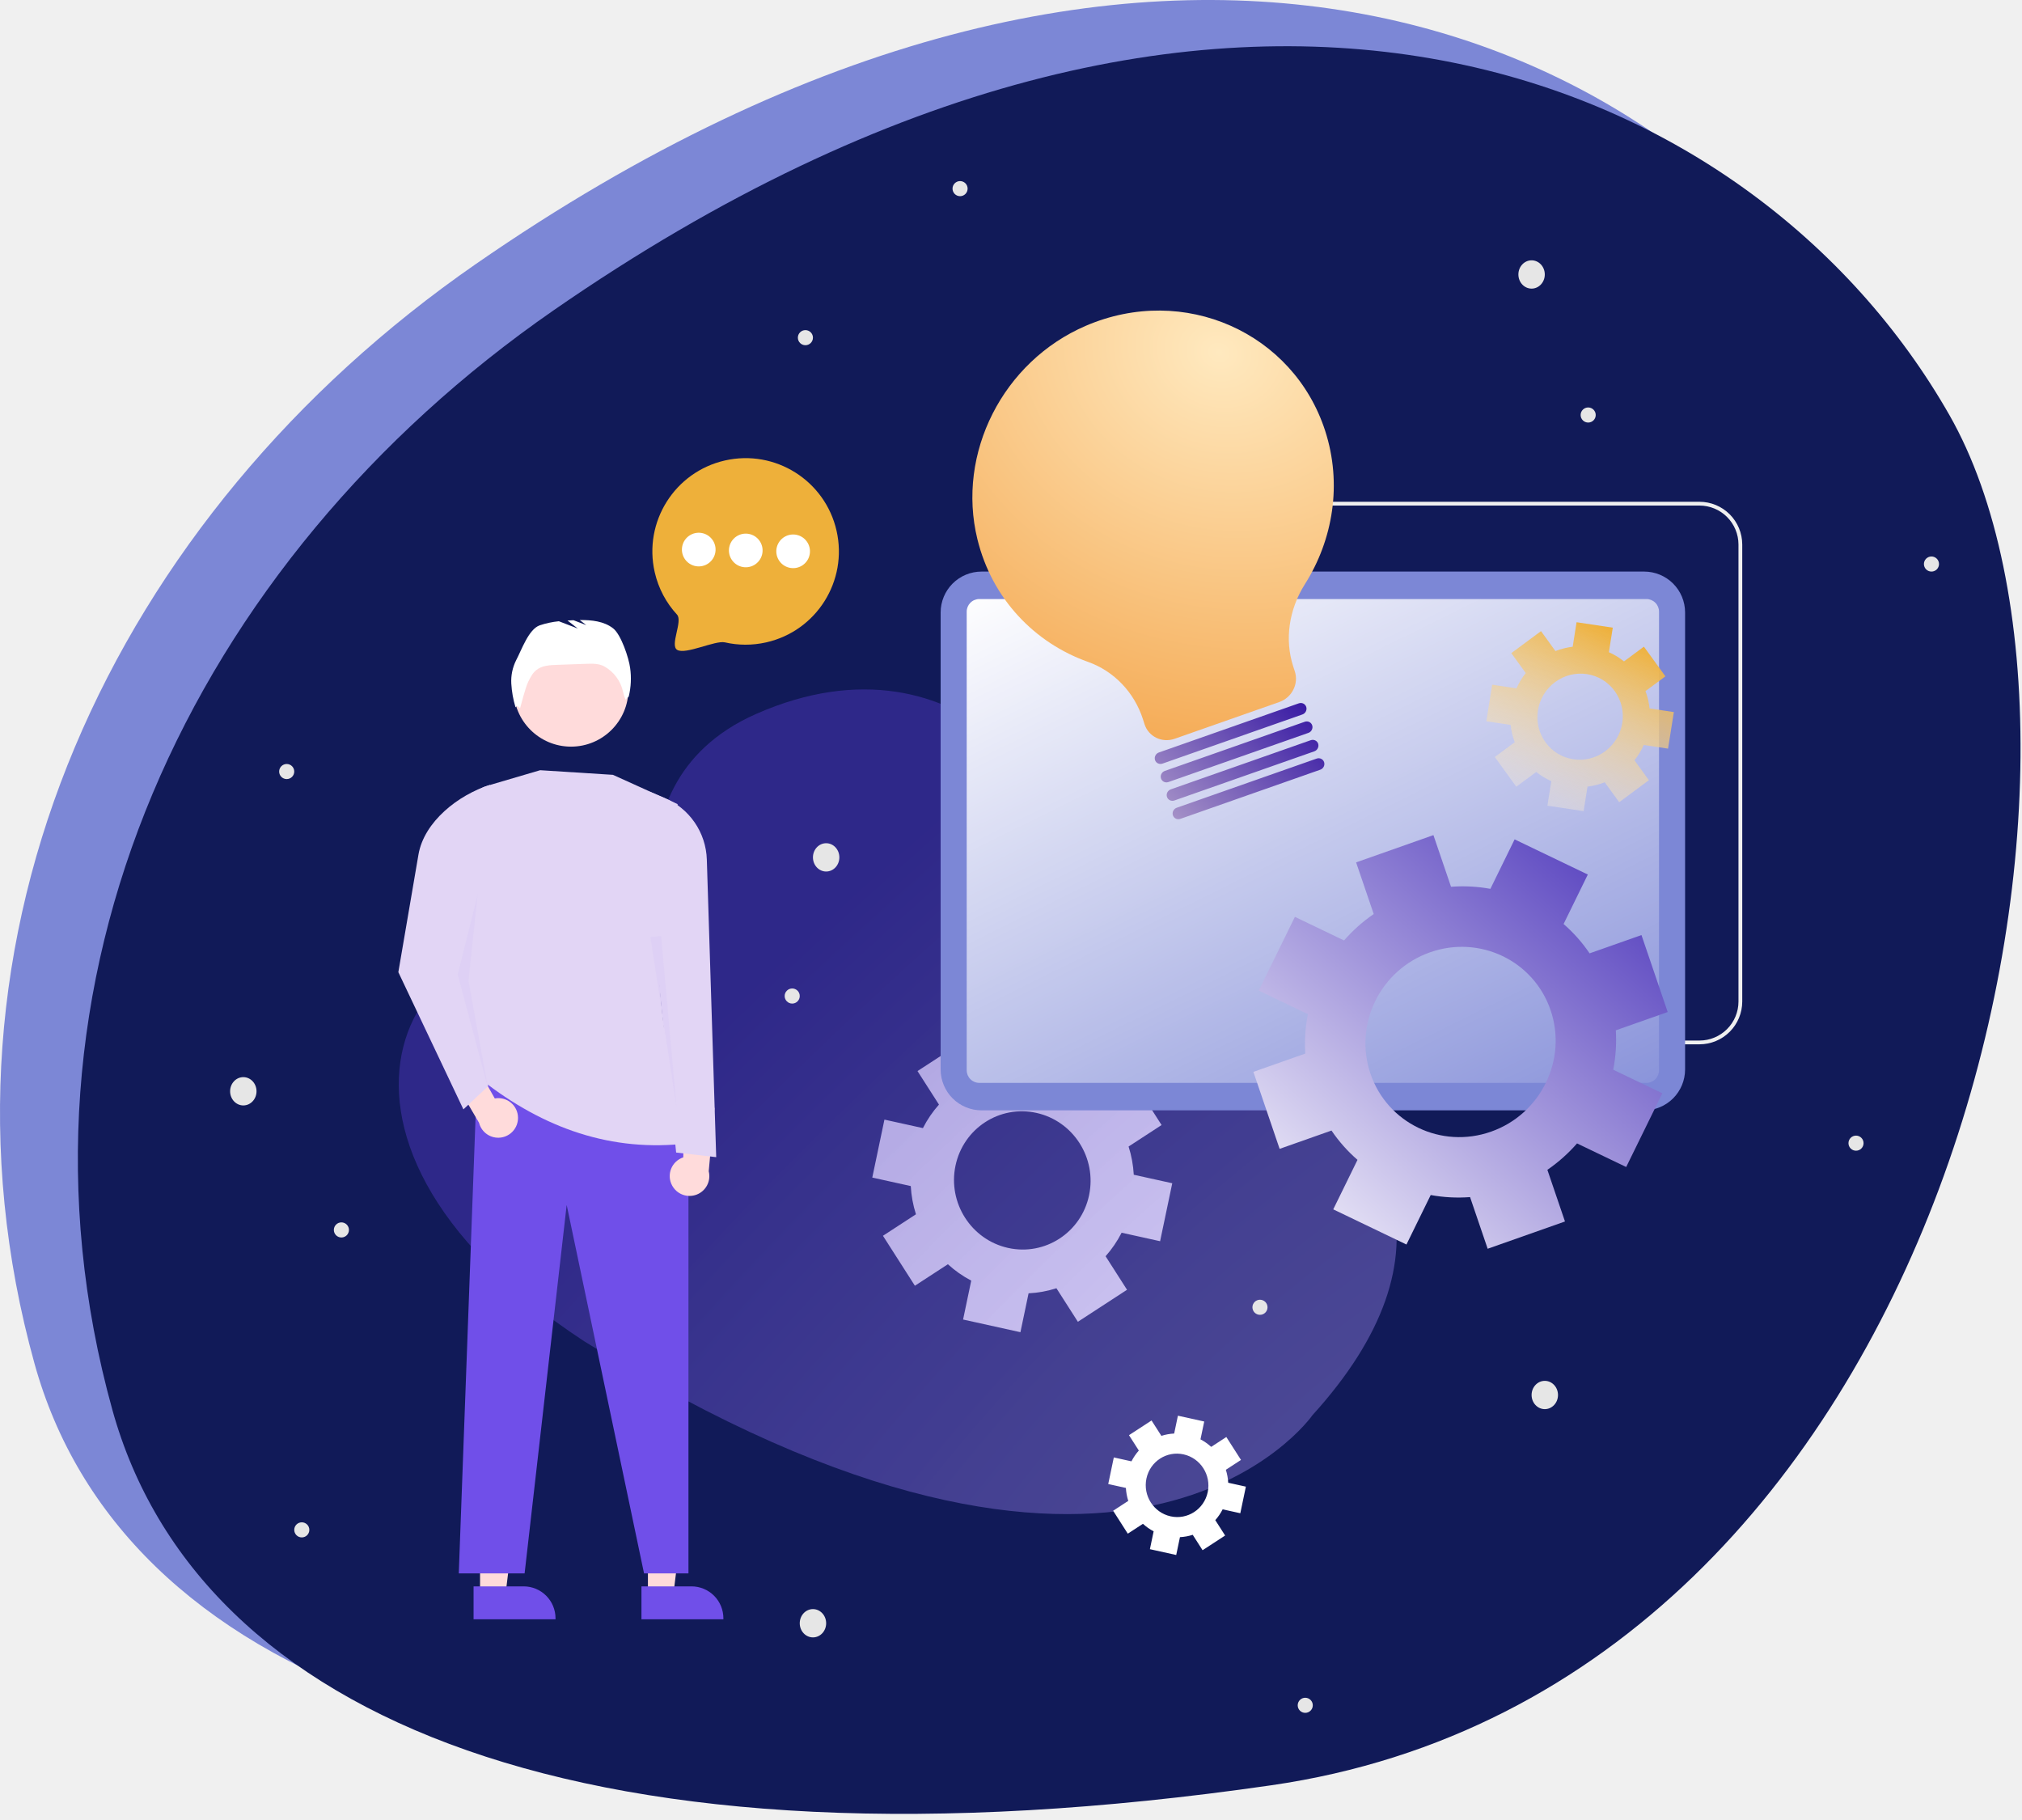
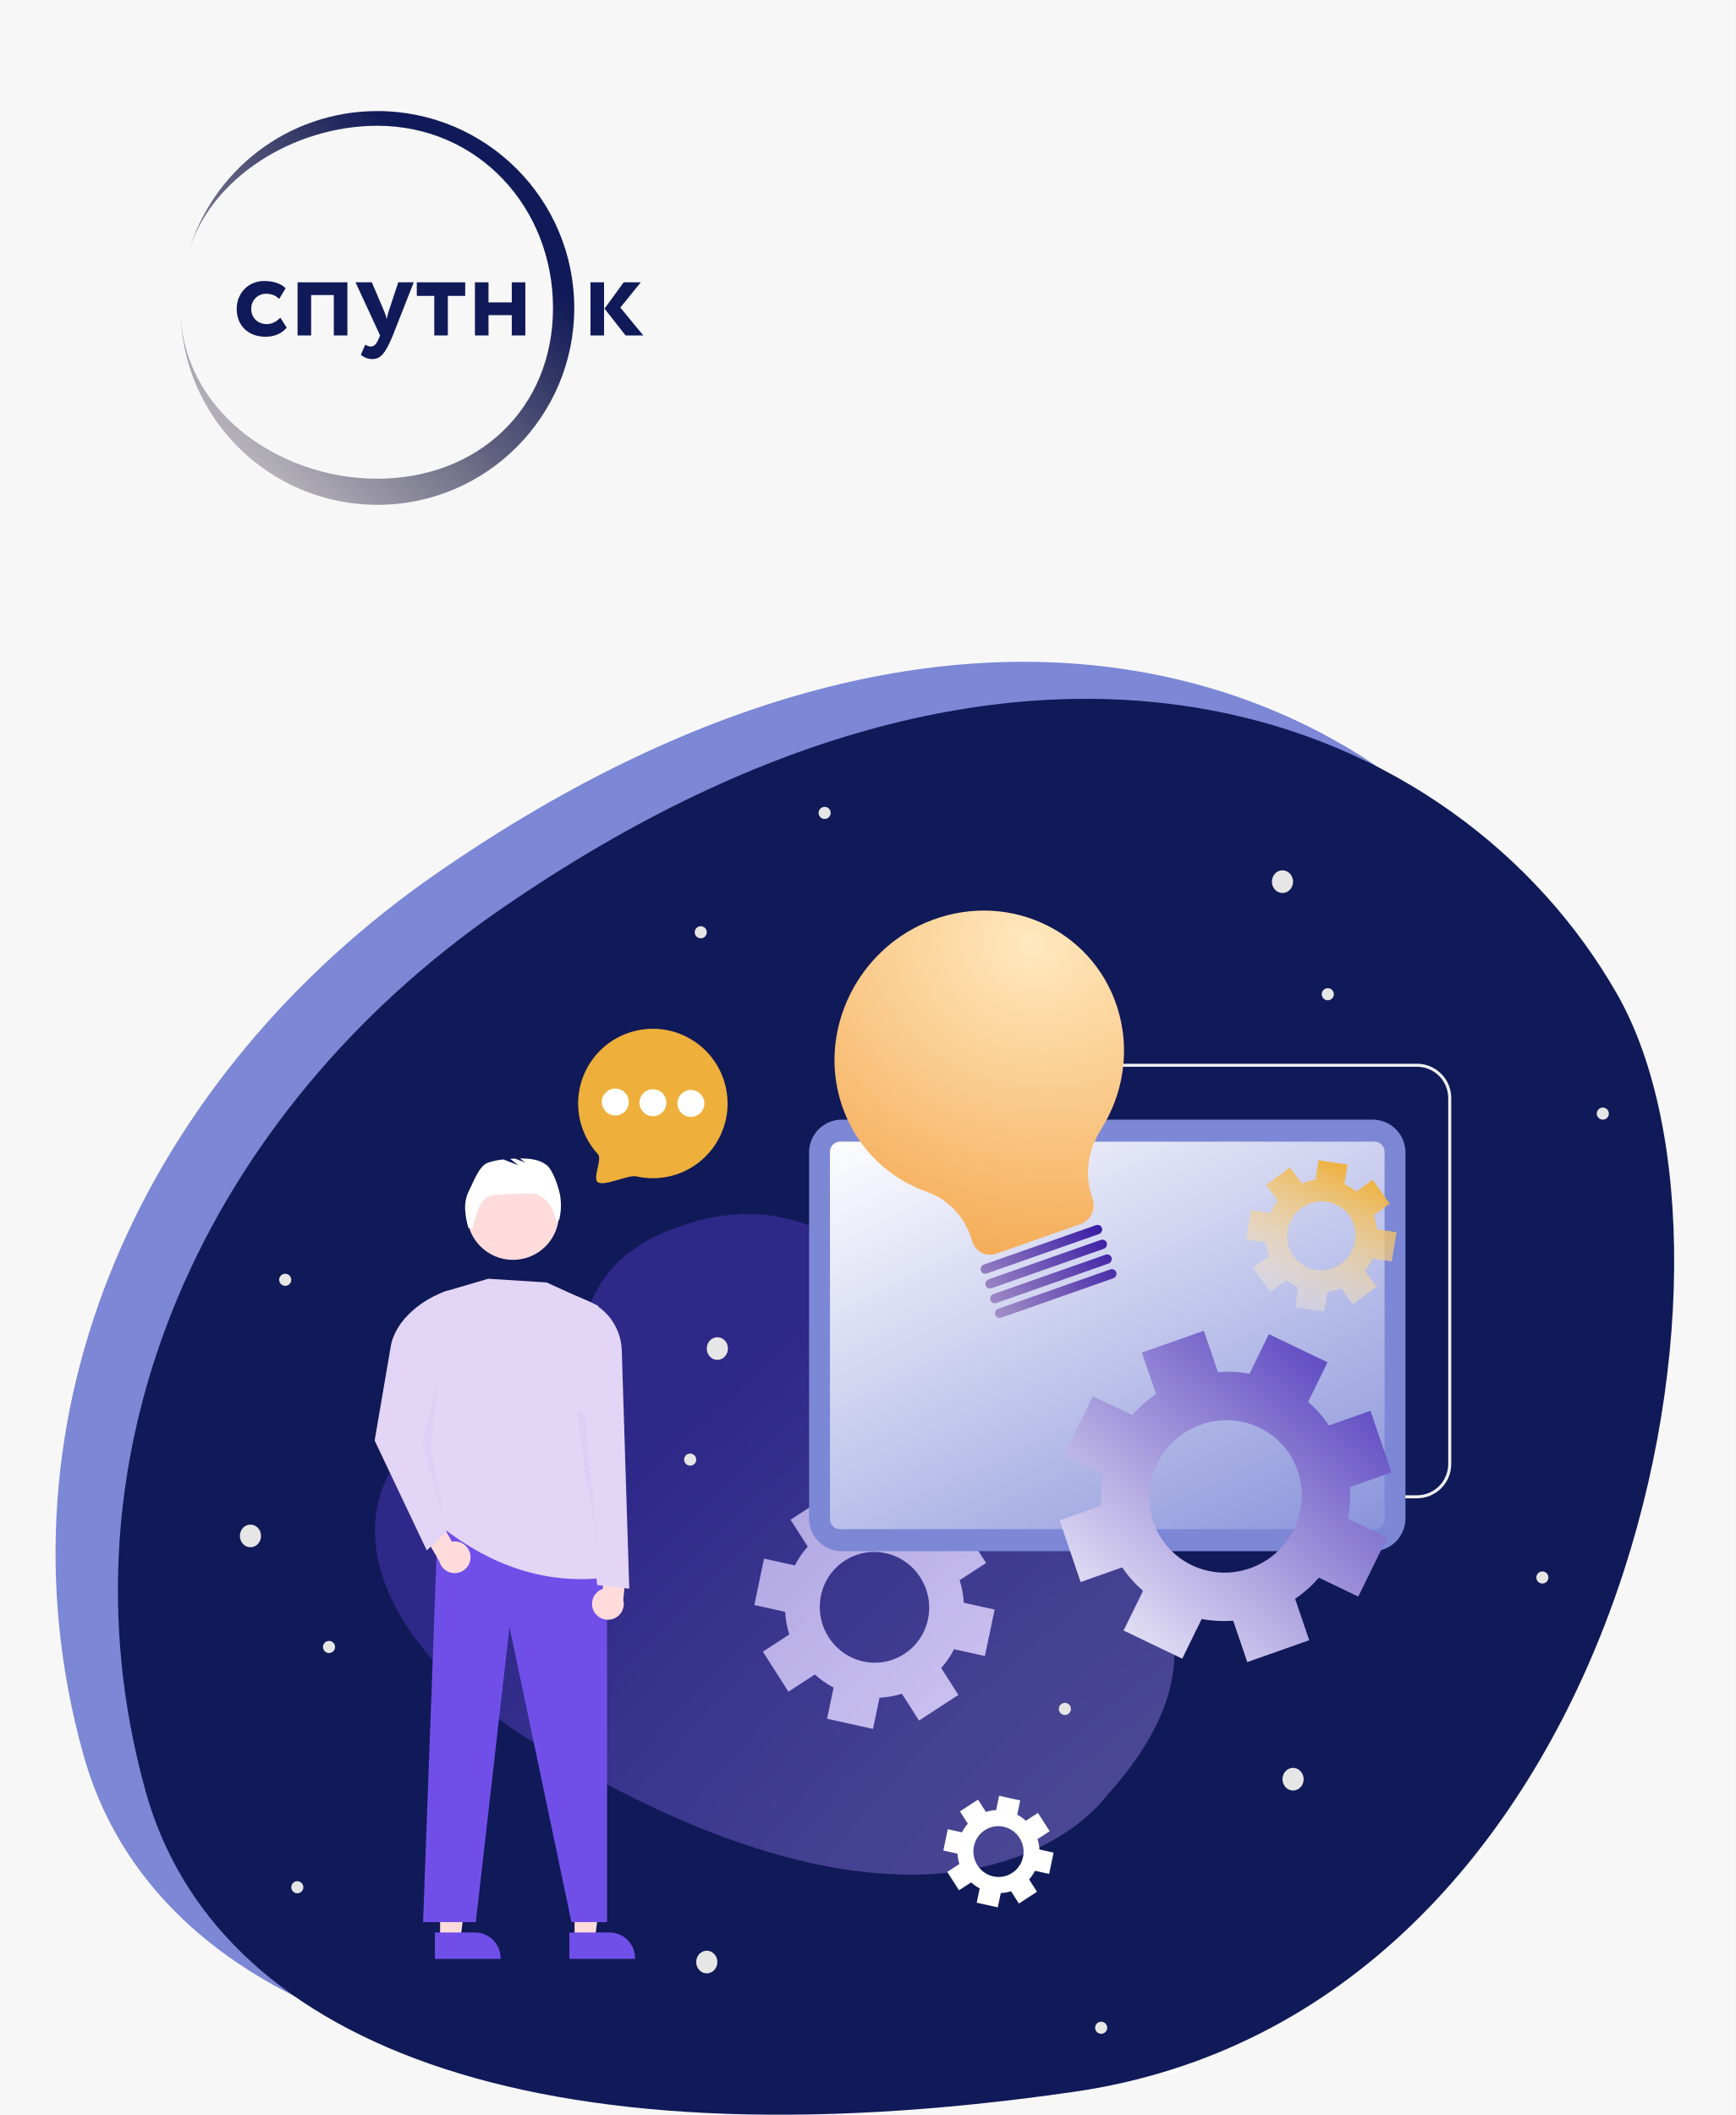
- <svg xmlns="http://www.w3.org/2000/svg" width="350" height="315" viewBox="0 0 350 315" fill="none">
-   <defs>
-     <radialGradient id="paint0_radial_4_3279" cx="0" cy="0" r="1" gradientUnits="userSpaceOnUse" gradientTransform="translate(235.366 258.117) rotate(-132.97) scale(135.233 346.249)">
-       <stop stop-color="#A793F1" stop-opacity="0.4" />
-       <stop offset="1" stop-color="#4B36B9" stop-opacity="0.5" />
-     </radialGradient>
-     <linearGradient id="paint1_linear_4_3279" x1="198.018" y1="87.01" x2="262.337" y2="217.281" gradientUnits="userSpaceOnUse">
-       <stop stop-color="white" />
-       <stop offset="1" stop-color="white" stop-opacity="0" />
-     </linearGradient>
-     <linearGradient id="paint2_linear_4_3279" x1="278.137" y1="154.602" x2="218.072" y2="221.082" gradientUnits="userSpaceOnUse">
-       <stop stop-color="#624EC3" />
-       <stop offset="1" stop-color="white" />
-     </linearGradient>
-     <linearGradient id="paint3_linear_4_3279" x1="281.014" y1="109.597" x2="263.934" y2="146.2" gradientUnits="userSpaceOnUse">
-       <stop stop-color="#EEB03A" />
-       <stop offset="1" stop-color="white" stop-opacity="0.2" />
-     </linearGradient>
-     <radialGradient id="paint4_radial_4_3279" cx="0" cy="0" r="1" gradientUnits="userSpaceOnUse" gradientTransform="translate(210.911 60.9589) rotate(109.376) scale(80.8053 93.2662)">
-       <stop stop-color="#FFE9BF" />
-       <stop offset="1" stop-color="#F3A043" />
-     </radialGradient>
-     <linearGradient id="paint5_linear_4_3279" x1="225.125" y1="121.216" x2="202.605" y2="144.348" gradientUnits="userSpaceOnUse">
-       <stop stop-color="#391BA4" />
-       <stop offset="1" stop-color="#AD9ACA" />
-     </linearGradient>
-     <clipPath id="clip0_4_3279">
-       <rect width="350" height="314.086" fill="white" />
-     </clipPath>
-   </defs>
-   <g clip-path="url(#clip0_4_3279)">
-     <path d="M5.975 236.013C-14.595 161.899 19.663 89.13 82.349 45.707C199.116 -35.178 290.02 4.317 323.953 63.825C357.091 121.941 325.122 283.844 206.605 300.985C88.088 318.126 20.801 289.434 5.975 236.013Z" fill="#7C87D6" />
-     <path d="M19.451 244.014C-1.118 169.9 33.139 97.131 95.825 53.708C212.592 -27.177 303.496 12.318 337.43 71.826C370.569 129.942 338.599 291.845 220.081 308.986C101.564 326.127 34.278 297.434 19.451 244.014Z" fill="#111A58" />
-     <path d="M185.788 186.955L187.2 180.226L177.274 178.032L175.862 184.761C174.205 184.845 172.586 185.142 171.038 185.638L167.325 179.838L158.817 185.378L162.53 191.178C161.446 192.396 160.511 193.761 159.754 195.249L153.092 193.778L150.988 203.809L157.65 205.281C157.744 206.958 158.047 208.598 158.547 210.165L152.836 213.886L158.365 222.532L164.076 218.811C165.286 219.916 166.642 220.875 168.117 221.646L166.706 228.379L176.632 230.573L178.043 223.841C179.701 223.76 181.319 223.46 182.864 222.965L186.577 228.769L195.085 223.229L191.371 217.425C192.455 216.207 193.39 214.842 194.147 213.353L200.809 214.825L202.913 204.793L196.251 203.322C196.157 201.644 195.854 200.004 195.354 198.438L201.065 194.717L195.536 186.071L189.828 189.791C188.62 188.69 187.264 187.731 185.788 186.955ZM174.504 215.99C168.119 214.577 164.038 208.2 165.393 201.748C166.748 195.296 173.022 191.206 179.407 192.619C185.791 194.032 189.872 200.408 188.517 206.861C187.163 213.313 180.889 217.402 174.504 215.99Z" fill="white" />
-     <path d="M132.646 111.177C130.204 111.731 127.765 111.703 125.477 111.179C123.806 110.796 118.675 113.351 117.223 112.481C115.901 111.69 118.236 107.511 117.186 106.371C115.337 104.369 113.973 101.868 113.325 99.019C111.349 90.324 116.793 81.674 125.483 79.698C134.178 77.721 142.828 83.165 144.804 91.856C146.784 100.551 141.341 109.201 132.646 111.177Z" fill="#EEB03A" />
-     <path d="M129.842 92.457C128.288 92.04 126.691 92.962 126.274 94.516C125.858 96.07 126.78 97.668 128.334 98.084C129.888 98.501 131.485 97.578 131.902 96.024C132.318 94.47 131.396 92.873 129.842 92.457Z" fill="white" />
-     <path d="M121.704 92.305C120.15 91.888 118.553 92.81 118.137 94.365C117.72 95.919 118.643 97.516 120.196 97.932C121.75 98.349 123.348 97.426 123.764 95.872C124.181 94.319 123.259 92.721 121.704 92.305Z" fill="white" />
-     <path d="M138.043 92.606C136.489 92.19 134.892 93.112 134.475 94.666C134.059 96.22 134.981 97.817 136.535 98.234C138.089 98.65 139.687 97.728 140.103 96.174C140.519 94.62 139.597 93.023 138.043 92.606Z" fill="white" />
-     <path d="M227.185 244.933C252.172 217.404 243.482 193.899 212.878 178.075C182.273 162.252 172.405 188.29 172.405 188.29C172.405 188.29 177.213 172.717 183.569 155.067C188.988 140.04 166.704 107.789 130.899 123.559C102.254 136.174 117.149 170.962 117.149 170.962C117.149 170.962 109.952 169.18 101.673 165.313C72.6 154.701 45.966 195.998 101.1 232.129C195.332 290.946 227.185 244.933 227.185 244.933Z" fill="url(#paint0_radial_4_3279)" />
-     <path d="M83.096 276.001H87.495L89.588 259.034L83.096 259.034L83.096 276.001Z" fill="#FFDBDB" />
-     <path d="M81.974 274.565L90.637 274.564H90.637C92.102 274.564 93.505 275.146 94.541 276.181C95.576 277.217 96.158 278.621 96.158 280.085V280.264L81.974 280.265L81.974 274.565Z" fill="#704FE9" />
-     <path d="M112.154 276.001H116.553L118.646 259.034L112.154 259.034L112.154 276.001Z" fill="#FFDBDB" />
-     <path d="M207.799 249.119L208.447 246.031L203.892 245.024L203.245 248.112C202.484 248.15 201.741 248.286 201.031 248.514L199.327 245.852L195.423 248.395L197.127 251.056C196.63 251.615 196.2 252.241 195.853 252.925L192.796 252.249L191.831 256.852L194.888 257.528C194.931 258.297 195.07 259.05 195.299 259.769L192.679 261.476L195.216 265.443L197.837 263.736C198.392 264.243 199.014 264.683 199.691 265.037L199.043 268.126L203.598 269.133L204.246 266.044C205.006 266.007 205.748 265.869 206.457 265.642L208.162 268.305L212.065 265.763L210.361 263.1C210.859 262.541 211.288 261.915 211.635 261.232L214.692 261.907L215.657 257.304L212.6 256.628C212.557 255.859 212.418 255.106 212.189 254.387L214.81 252.68L212.272 248.713L209.653 250.42C209.099 249.914 208.477 249.474 207.799 249.119ZM202.621 262.441C199.692 261.793 197.819 258.867 198.441 255.906C199.063 252.946 201.942 251.069 204.871 251.718C207.801 252.366 209.674 255.291 209.052 258.252C208.43 261.213 205.551 263.09 202.621 262.441Z" fill="white" />
-     <path d="M111.032 274.565L119.695 274.564H119.695C121.159 274.564 122.563 275.146 123.599 276.181C124.634 277.217 125.216 278.621 125.216 280.085V280.264L111.032 280.265L111.032 274.565Z" fill="#704FE9" />
-     <path d="M79.413 272.322H90.808L98.091 208.55L111.482 272.322H119.17V196.276L82.615 185.336L79.413 272.322Z" fill="#704FE9" />
-     <path d="M98.842 129.226C104.33 129.226 108.78 124.777 108.78 119.289C108.78 113.801 104.33 109.352 98.842 109.352C93.354 109.352 88.905 113.801 88.905 119.289C88.905 124.777 93.354 129.226 98.842 129.226Z" fill="#FFDBDB" />
-     <path d="M83.415 186.937C94.078 195.276 105.847 199.479 119.17 197.877C113.544 178.121 111.875 158.514 117.302 139.175L106.096 134.106L93.499 133.305L84.343 135.998C83.055 136.377 81.927 137.169 81.134 138.252C80.34 139.335 79.925 140.649 79.951 141.992C80.275 158.484 79.178 173.918 83.415 186.937Z" fill="#E2D5F5" />
-     <path d="M89.332 114.292C90.288 112.488 91.503 108.893 93.432 108.227C94.504 107.871 95.611 107.635 96.734 107.523L100.014 108.784L98.229 107.396C98.577 107.375 98.924 107.359 99.271 107.345L101.484 108.197L100.352 107.316C102.415 107.295 104.544 107.509 106.143 108.765C107.506 109.836 108.856 113.892 109.074 115.611C109.308 117.255 109.226 118.93 108.834 120.544L108.273 121.077C108.077 120.627 107.93 120.158 107.833 119.677C107.633 118.779 107.247 117.932 106.701 117.191C106.154 116.45 105.46 115.831 104.661 115.373L104.63 115.356C103.691 114.827 102.55 114.851 101.472 114.89L96.353 115.074C95.121 115.118 93.795 115.196 92.835 115.969C92.186 116.491 91.798 117.261 91.428 118.006C90.951 118.97 90.019 122.601 90.019 122.601C90.019 122.601 89.491 121.916 89.238 122.426C88.833 121.095 88.587 119.72 88.504 118.331C88.423 116.936 88.709 115.543 89.332 114.292Z" fill="white" />
-     <path d="M294.178 180.747H179.46C177.498 180.745 175.618 179.965 174.231 178.578C172.844 177.191 172.064 175.31 172.062 173.349V94.245C172.064 92.284 172.844 90.403 174.231 89.016C175.618 87.629 177.498 86.849 179.46 86.847H294.178C296.139 86.849 298.02 87.629 299.407 89.016C300.794 90.403 301.574 92.284 301.576 94.245V173.349C301.574 175.31 300.794 177.191 299.407 178.578C298.02 179.965 296.139 180.745 294.178 180.747ZM179.46 87.5C177.672 87.502 175.957 88.213 174.692 89.478C173.428 90.742 172.716 92.457 172.715 94.245V173.349C172.716 175.137 173.428 176.852 174.692 178.116C175.957 179.381 177.672 180.092 179.46 180.094H294.178C295.966 180.092 297.681 179.381 298.945 178.116C300.21 176.852 300.921 175.137 300.923 173.349V94.245C300.921 92.457 300.21 90.742 298.945 89.478C297.681 88.213 295.966 87.502 294.178 87.5H179.46Z" fill="#F0F0F0" />
-     <path d="M162.821 185.103V105.999C162.823 104.124 163.569 102.327 164.894 101.001C166.22 99.675 168.018 98.929 169.892 98.927H284.61C286.485 98.929 288.283 99.675 289.609 101.001C290.934 102.327 291.68 104.124 291.682 105.999V185.103C291.68 186.978 290.934 188.775 289.609 190.101C288.283 191.427 286.485 192.172 284.61 192.175H169.892C168.018 192.172 166.22 191.427 164.894 190.101C163.569 188.775 162.823 186.978 162.821 185.103Z" fill="#7C87D6" />
-     <path d="M167.333 185.242V105.86C167.333 105.282 167.563 104.728 167.972 104.319C168.38 103.91 168.934 103.681 169.513 103.68H284.99C285.568 103.681 286.122 103.91 286.531 104.319C286.94 104.728 287.17 105.282 287.17 105.86V185.242C287.17 185.82 286.94 186.374 286.531 186.783C286.122 187.191 285.568 187.421 284.99 187.422H169.513C168.934 187.421 168.38 187.191 167.972 186.783C167.563 186.374 167.333 185.82 167.333 185.242Z" fill="url(#paint1_linear_4_3279)" />
-     <path d="M89.666 193.451C89.663 192.954 89.552 192.462 89.339 192.012C89.126 191.562 88.817 191.164 88.434 190.846C88.051 190.528 87.603 190.298 87.121 190.172C86.639 190.046 86.136 190.027 85.646 190.117L79.682 179.584L77.222 184.627L82.921 194.328C83.126 195.141 83.623 195.85 84.316 196.322C85.009 196.793 85.851 196.994 86.683 196.886C87.514 196.777 88.277 196.368 88.826 195.735C89.376 195.103 89.675 194.29 89.666 193.451Z" fill="#FFDBDB" />
-     <path d="M116.331 205.161C116.095 204.722 115.959 204.237 115.931 203.74C115.904 203.243 115.985 202.746 116.171 202.284C116.356 201.822 116.641 201.406 117.004 201.065C117.367 200.725 117.801 200.468 118.274 200.314L118.495 188.211L123.682 191.769L122.678 202.716C122.885 203.528 122.786 204.389 122.402 205.134C122.017 205.879 121.373 206.456 120.59 206.758C119.808 207.059 118.942 207.063 118.157 206.769C117.372 206.475 116.722 205.903 116.331 205.161Z" fill="#FFDBDB" />
-     <path d="M80.214 192.007L84.483 188.004L82.292 166.392L84.827 135.84C79.32 137.57 73.408 142.219 72.434 147.909L68.951 168.259L80.214 192.007Z" fill="#E2D5F5" />
-     <path opacity="0.2" d="M82.692 154.784L79.223 168.659L84.483 188.348L81.091 169.726L82.692 154.784Z" fill="#CEBEF3" />
-     <path d="M117.036 199.478L123.973 200.279L122.349 148.763C122.276 146.461 121.542 144.229 120.235 142.333C118.927 140.438 117.101 138.958 114.976 138.072L112.5 137.041L113.167 161.189L117.036 199.478Z" fill="#E2D5F5" />
-     <path d="M279.692 178.325L288.67 175.16L284.132 161.838L275.154 165.003C273.864 163.103 272.35 161.4 270.65 159.925L274.845 151.363L262.174 145.277L257.979 153.839C255.76 153.431 253.473 153.306 251.167 153.48L248.12 144.539L234.737 149.259L237.784 158.2C235.867 159.517 234.144 161.055 232.649 162.771L224.141 158.688L217.884 171.445L226.392 175.529C225.954 177.754 225.794 180.048 225.941 182.348L216.959 185.517L221.497 198.84L230.478 195.671C231.765 197.574 233.283 199.273 234.979 200.745L230.78 209.311L243.45 215.397L247.65 206.831C249.869 207.239 252.156 207.364 254.462 207.19L257.509 216.131L270.892 211.411L267.845 202.47C269.762 201.153 271.485 199.615 272.98 197.898L281.488 201.982L287.745 189.225L279.241 185.145C279.675 182.923 279.835 180.63 279.692 178.325ZM237.225 185.84C234.308 177.269 238.92 167.857 247.53 164.823C256.139 161.789 265.487 166.275 268.404 174.845C271.321 183.416 266.708 192.828 258.099 195.862C249.49 198.896 240.142 194.411 237.225 185.84Z" fill="url(#paint2_linear_4_3279)" />
-     <path d="M284.825 119.614L288.275 117.061L284.555 111.921L281.105 114.473C280.298 113.826 279.42 113.293 278.492 112.882L279.166 108.636L272.899 107.692L272.226 111.937C271.215 112.055 270.213 112.304 269.242 112.685L266.745 109.235L261.603 113.042L264.1 116.492C263.448 117.313 262.91 118.204 262.493 119.141L258.286 118.508L257.279 124.834L261.486 125.467C261.592 126.484 261.826 127.494 262.195 128.466L258.744 131.021L262.464 136.162L265.914 133.607C266.721 134.256 267.6 134.788 268.526 135.197L267.851 139.445L274.117 140.389L274.792 136.141C275.803 136.024 276.805 135.775 277.776 135.394L280.273 138.844L285.415 135.037L282.918 131.588C283.57 130.766 284.108 129.875 284.525 128.938L288.732 129.571L289.739 123.245L285.534 122.613C285.427 121.598 285.192 120.588 284.825 119.614ZM267.52 128.476C265.128 125.169 265.869 120.502 269.177 118.055C272.485 115.607 277.108 116.302 279.5 119.609C281.892 122.916 281.151 127.583 277.843 130.031C274.534 132.479 269.912 131.783 267.52 128.476Z" fill="url(#paint3_linear_4_3279)" />
-     <path opacity="0.2" d="M114.438 161.977L117.116 191.708L112.582 162.185L114.438 161.977Z" fill="#CEBEF3" />
-     <path d="M229.386 74.578C223.898 57.6 204.974 49.059 187.938 56.393C173.608 62.559 165.544 78.447 169.182 93.317C171.728 103.717 179.151 111.298 188.322 114.553C192.88 116.174 196.351 119.869 197.836 124.47L198.113 125.345C198.81 127.503 201.148 128.63 203.33 127.864L221.446 121.504C223.627 120.738 224.829 118.363 224.131 116.205L223.847 115.337C222.323 110.613 223.146 105.443 225.854 101.139C230.758 93.405 232.343 83.739 229.386 74.578Z" fill="url(#paint4_radial_4_3279)" />
-     <path fill-rule="evenodd" clip-rule="evenodd" d="M201.213 132.166L225.441 123.657C225.976 123.472 226.273 122.882 226.106 122.353C225.931 121.817 225.357 121.545 224.821 121.73L200.593 130.239C200.051 130.43 199.762 131.013 199.929 131.543C200.104 132.079 200.678 132.35 201.213 132.166ZM202.246 135.355L226.475 126.846C227.01 126.662 227.306 126.072 227.139 125.542C226.964 125.006 226.39 124.735 225.855 124.919L201.627 133.428C201.085 133.62 200.795 134.203 200.962 134.732C201.137 135.268 201.711 135.54 202.246 135.355ZM227.509 130.037L203.28 138.546C202.746 138.73 202.171 138.459 201.997 137.923C201.829 137.393 202.119 136.81 202.661 136.619L226.889 128.11C227.424 127.925 227.999 128.196 228.173 128.732C228.334 129.269 228.037 129.845 227.509 130.037ZM204.306 141.729L228.534 133.219C229.069 133.035 229.366 132.458 229.198 131.915C229.024 131.38 228.45 131.108 227.915 131.292L203.687 139.802C203.145 139.993 202.855 140.576 203.023 141.106C203.197 141.642 203.771 141.913 204.306 141.729Z" fill="url(#paint5_linear_4_3279)" />
-     <path d="M265.112 49.953C266.374 49.953 267.397 48.857 267.397 47.505C267.397 46.152 266.374 45.056 265.112 45.056C263.85 45.056 262.827 46.152 262.827 47.505C262.827 48.857 263.85 49.953 265.112 49.953Z" fill="#E6E6E6" />
-     <path d="M42.117 191.325C43.38 191.325 44.403 190.228 44.403 188.876C44.403 187.524 43.38 186.427 42.117 186.427C40.855 186.427 39.832 187.524 39.832 188.876C39.832 190.228 40.855 191.325 42.117 191.325Z" fill="#E6E6E6" />
-     <path d="M267.397 243.89C268.66 243.89 269.683 242.794 269.683 241.441C269.683 240.089 268.66 238.993 267.397 238.993C266.135 238.993 265.112 240.089 265.112 241.441C265.112 242.794 266.135 243.89 267.397 243.89Z" fill="#E6E6E6" />
-     <path d="M143.004 150.84C144.266 150.84 145.289 149.743 145.289 148.391C145.289 147.038 144.266 145.942 143.004 145.942C141.741 145.942 140.718 147.038 140.718 148.391C140.718 149.743 141.741 150.84 143.004 150.84Z" fill="#E6E6E6" />
-     <path d="M140.718 283.395C141.981 283.395 143.004 282.299 143.004 280.947C143.004 279.594 141.981 278.498 140.718 278.498C139.456 278.498 138.433 279.594 138.433 280.947C138.433 282.299 139.456 283.395 140.718 283.395Z" fill="#E6E6E6" />
-     <path d="M49.627 134.841C50.348 134.841 50.933 134.257 50.933 133.535C50.933 132.814 50.348 132.229 49.627 132.229C48.906 132.229 48.321 132.814 48.321 133.535C48.321 134.257 48.906 134.841 49.627 134.841Z" fill="#E6E6E6" />
-     <path d="M166.185 33.955C166.906 33.955 167.491 33.37 167.491 32.649C167.491 31.928 166.906 31.343 166.185 31.343C165.464 31.343 164.879 31.928 164.879 32.649C164.879 33.37 165.464 33.955 166.185 33.955Z" fill="#E6E6E6" />
-     <path d="M137.127 173.694C137.848 173.694 138.433 173.109 138.433 172.388C138.433 171.667 137.848 171.082 137.127 171.082C136.406 171.082 135.821 171.667 135.821 172.388C135.821 173.109 136.406 173.694 137.127 173.694Z" fill="#E6E6E6" />
-     <path d="M334.328 98.927C335.05 98.927 335.634 98.342 335.634 97.621C335.634 96.9 335.05 96.315 334.328 96.315C333.607 96.315 333.022 96.9 333.022 97.621C333.022 98.342 333.607 98.927 334.328 98.927Z" fill="#E6E6E6" />
-     <path d="M274.907 73.134C275.628 73.134 276.213 72.55 276.213 71.828C276.213 71.107 275.628 70.522 274.907 70.522C274.185 70.522 273.601 71.107 273.601 71.828C273.601 72.55 274.185 73.134 274.907 73.134Z" fill="#E6E6E6" />
-     <path d="M139.412 59.748C140.134 59.748 140.718 59.163 140.718 58.442C140.718 57.721 140.134 57.136 139.412 57.136C138.691 57.136 138.106 57.721 138.106 58.442C138.106 59.163 138.691 59.748 139.412 59.748Z" fill="#E6E6E6" />
-     <path d="M59.095 214.179C59.816 214.179 60.401 213.594 60.401 212.873C60.401 212.152 59.816 211.567 59.095 211.567C58.374 211.567 57.789 212.152 57.789 212.873C57.789 213.594 58.374 214.179 59.095 214.179Z" fill="#E6E6E6" />
-     <path d="M52.239 266.091C52.96 266.091 53.545 265.507 53.545 264.785C53.545 264.064 52.96 263.479 52.239 263.479C51.518 263.479 50.933 264.064 50.933 264.785C50.933 265.507 51.518 266.091 52.239 266.091Z" fill="#E6E6E6" />
-     <path d="M225.933 296.455C226.654 296.455 227.239 295.87 227.239 295.149C227.239 294.428 226.654 293.843 225.933 293.843C225.212 293.843 224.627 294.428 224.627 295.149C224.627 295.87 225.212 296.455 225.933 296.455Z" fill="#E6E6E6" />
-     <path d="M218.097 227.565C218.818 227.565 219.403 226.981 219.403 226.259C219.403 225.538 218.818 224.953 218.097 224.953C217.376 224.953 216.791 225.538 216.791 226.259C216.791 226.981 217.376 227.565 218.097 227.565Z" fill="#E6E6E6" />
-     <path d="M321.269 199.161C321.99 199.161 322.575 198.576 322.575 197.855C322.575 197.133 321.99 196.549 321.269 196.549C320.547 196.549 319.963 197.133 319.963 197.855C319.963 198.576 320.547 199.161 321.269 199.161Z" fill="#E6E6E6" />
+ <svg xmlns="http://www.w3.org/2000/svg" width="375" height="457" viewBox="0 0 375 457" fill="none">
+   <g clip-path="url(#clip0_4_3253)">
+     <defs>
+       <linearGradient id="paint0_linear_4_3253" x1="81.541" y1="24" x2="7.933" y2="97.609" gradientUnits="userSpaceOnUse">
+         <stop stop-color="#111A58" />
+         <stop offset="1" stop-color="#21111A" stop-opacity="0" />
+       </linearGradient>
+       <radialGradient id="paint1_radial_4_3253" cx="0" cy="0" r="1" gradientUnits="userSpaceOnUse" gradientTransform="translate(247.366 401.117) rotate(-132.97) scale(135.233 346.249)">
+         <stop stop-color="#A793F1" stop-opacity="0.4" />
+         <stop offset="1" stop-color="#4B36B9" stop-opacity="0.5" />
+       </radialGradient>
+       <linearGradient id="paint2_linear_4_3253" x1="210.018" y1="230.01" x2="274.337" y2="360.281" gradientUnits="userSpaceOnUse">
+         <stop stop-color="white" />
+         <stop offset="1" stop-color="white" stop-opacity="0" />
+       </linearGradient>
+       <linearGradient id="paint3_linear_4_3253" x1="290.137" y1="297.602" x2="230.072" y2="364.082" gradientUnits="userSpaceOnUse">
+         <stop stop-color="#624EC3" />
+         <stop offset="1" stop-color="white" />
+       </linearGradient>
+       <linearGradient id="paint4_linear_4_3253" x1="293.014" y1="252.597" x2="275.934" y2="289.2" gradientUnits="userSpaceOnUse">
+         <stop stop-color="#EEB03A" />
+         <stop offset="1" stop-color="white" stop-opacity="0.2" />
+       </linearGradient>
+       <radialGradient id="paint5_radial_4_3253" cx="0" cy="0" r="1" gradientUnits="userSpaceOnUse" gradientTransform="translate(222.911 203.959) rotate(109.376) scale(80.8053 93.2662)">
+         <stop stop-color="#FFE9BF" />
+         <stop offset="1" stop-color="#F3A043" />
+       </radialGradient>
+       <linearGradient id="paint6_linear_4_3253" x1="237.125" y1="264.216" x2="214.605" y2="287.348" gradientUnits="userSpaceOnUse">
+         <stop stop-color="#391BA4" />
+         <stop offset="1" stop-color="#AD9ACA" />
+       </linearGradient>
+       <clipPath id="clip0_4_3253">
+         <rect width="375" height="457" fill="white" />
+       </clipPath>
+       <clipPath id="clip1_4_3253">
+         <rect width="100" height="85.303" fill="white" transform="translate(39 24)" />
+       </clipPath>
+       <clipPath id="clip2_4_3253">
+         <rect width="350" height="314.086" fill="white" transform="translate(12 143)" />
+       </clipPath>
+     </defs>
+     <rect width="375" height="457" fill="#F7F7F8" />
+     <rect x="121" y="445" width="134" height="3" rx="1.5" fill="#FCFCFC" />
+     <g clip-path="url(#clip1_4_3253)">
+       <path fill-rule="evenodd" clip-rule="evenodd" d="M81.541 27.177C63.541 27.177 45.302 38.393 40.615 54.894C45.68 37.063 62.083 24 81.541 24C105.036 24 124.082 43.046 124.082 66.541C124.082 90.036 105.036 109.082 81.541 109.082C58.046 109.082 39 90.036 39 66.541C39 88.281 59.801 103.434 81.541 103.434C103.281 103.434 119.493 88.281 119.493 66.541C119.493 44.801 103.281 27.177 81.541 27.177Z" fill="url(#paint0_linear_4_3253)" />
+       <path d="M60.562 68.629C59.822 69.445 58.852 70.032 57.602 70.032C55.867 70.032 54.285 68.782 54.285 66.74C54.285 64.725 55.841 63.474 57.474 63.474C58.521 63.474 59.465 63.755 60.332 64.597L61.71 62.275C60.639 61.203 58.98 60.719 57.092 60.719C53.596 60.719 51.146 63.398 51.146 66.74C51.146 70.364 53.647 72.763 57.372 72.763C59.235 72.763 60.97 72.074 61.94 70.772L60.562 68.629Z" fill="#111A58" />
+       <path d="M72.129 72.482H75.063V60.999H64.295V72.482H67.23V63.755H72.129V72.482Z" fill="#111A58" />
+       <path d="M89.399 60.999H86.056L83.989 67.251C83.785 67.838 83.683 68.399 83.581 68.935C83.402 68.374 83.249 67.838 83.019 67.277L80.34 60.999H76.819L82.126 72.482L81.871 73.094C81.386 74.293 80.85 74.88 80.111 74.88C79.651 74.88 79.218 74.651 78.911 74.472L77.967 76.692C78.631 77.177 79.396 77.585 80.442 77.585C82.126 77.585 83.198 76.59 84.882 72.482L89.399 60.999Z" fill="#111A58" />
+       <path d="M90.058 63.934H93.835V72.482H96.769V63.934H100.52V60.999H90.058V63.934Z" fill="#111A58" />
+       <path d="M110.581 72.482H113.516V60.999H110.581V65.337H105.555V60.999H102.62V72.482H105.555V68.093H110.581V72.482Z" fill="#111A58" />
+       <path d="M138.459 60.999H134.759L130.625 66.69L135.167 72.482H138.995L134.044 66.46L138.459 60.999ZM127.589 72.482H130.523V60.999H127.589V72.482Z" fill="#111A58" />
+     </g>
+     <g clip-path="url(#clip2_4_3253)">
+       <path d="M17.975 379.013C-2.595 304.899 31.663 232.13 94.349 188.707C211.116 107.822 302.02 147.317 335.953 206.825C369.091 264.941 337.122 426.844 218.605 443.985C100.088 461.126 32.801 432.434 17.975 379.013Z" fill="#7C87D6" />
+       <path d="M31.451 387.014C10.882 312.9 45.139 240.131 107.825 196.708C224.592 115.823 315.496 155.318 349.43 214.826C382.569 272.942 350.599 434.845 232.081 451.986C113.564 469.127 46.278 440.434 31.451 387.014Z" fill="#111A58" />
+       <path d="M197.788 329.955L199.2 323.226L189.274 321.032L187.862 327.761C186.205 327.845 184.586 328.142 183.038 328.638L179.325 322.838L170.817 328.378L174.53 334.178C173.446 335.396 172.511 336.761 171.754 338.249L165.092 336.778L162.988 346.809L169.65 348.281C169.744 349.958 170.047 351.598 170.547 353.165L164.836 356.886L170.365 365.532L176.076 361.811C177.286 362.916 178.642 363.875 180.117 364.646L178.706 371.379L188.632 373.573L190.043 366.841C191.701 366.76 193.319 366.46 194.864 365.965L198.577 371.769L207.085 366.229L203.371 360.425C204.455 359.207 205.39 357.842 206.147 356.353L212.809 357.825L214.913 347.793L208.251 346.322C208.157 344.644 207.854 343.004 207.354 341.438L213.065 337.717L207.536 329.071L201.828 332.791C200.62 331.69 199.264 330.731 197.788 329.955ZM186.504 358.99C180.119 357.577 176.038 351.2 177.393 344.748C178.748 338.296 185.022 334.206 191.407 335.619C197.791 337.032 201.872 343.408 200.517 349.861C199.163 356.313 192.889 360.402 186.504 358.99Z" fill="white" />
+       <path d="M144.646 254.177C142.204 254.731 139.765 254.703 137.477 254.179C135.806 253.796 130.675 256.351 129.223 255.481C127.901 254.69 130.236 250.511 129.186 249.371C127.337 247.369 125.973 244.868 125.325 242.019C123.349 233.324 128.793 224.674 137.483 222.698C146.178 220.721 154.828 226.165 156.804 234.856C158.784 243.551 153.341 252.201 144.646 254.177Z" fill="#EEB03A" />
+       <path d="M141.842 235.457C140.288 235.04 138.691 235.962 138.274 237.516C137.858 239.07 138.78 240.668 140.334 241.084C141.888 241.501 143.485 240.578 143.902 239.024C144.318 237.47 143.396 235.873 141.842 235.457Z" fill="white" />
+       <path d="M133.704 235.305C132.15 234.888 130.553 235.81 130.137 237.364C129.72 238.919 130.643 240.516 132.196 240.932C133.75 241.349 135.348 240.426 135.764 238.872C136.181 237.318 135.259 235.721 133.704 235.305Z" fill="white" />
+       <path d="M150.043 235.606C148.489 235.19 146.892 236.112 146.475 237.666C146.059 239.22 146.981 240.818 148.535 241.234C150.089 241.65 151.687 240.728 152.103 239.174C152.519 237.62 151.597 236.023 150.043 235.606Z" fill="white" />
+       <path d="M239.185 387.933C264.172 360.404 255.482 336.899 224.878 321.075C194.273 305.252 184.405 331.29 184.405 331.29C184.405 331.29 189.213 315.717 195.569 298.067C200.988 283.04 178.704 250.789 142.899 266.559C114.254 279.174 129.149 313.962 129.149 313.962C129.149 313.962 121.952 312.18 113.673 308.313C84.6 297.701 57.966 338.998 113.1 375.129C207.332 433.946 239.185 387.933 239.185 387.933Z" fill="url(#paint1_radial_4_3253)" />
+       <path d="M95.096 419.001H99.495L101.588 402.034L95.096 402.034L95.096 419.001Z" fill="#FFDBDB" />
+       <path d="M93.974 417.565L102.637 417.564H102.637C104.102 417.564 105.506 418.146 106.541 419.181C107.576 420.217 108.158 421.621 108.158 423.085V423.264L93.974 423.265L93.974 417.565Z" fill="#704FE9" />
+       <path d="M124.154 419.001H128.553L130.646 402.034L124.154 402.034L124.154 419.001Z" fill="#FFDBDB" />
+       <path d="M219.799 392.119L220.447 389.031L215.892 388.024L215.245 391.112C214.484 391.15 213.741 391.286 213.031 391.514L211.327 388.852L207.423 391.395L209.127 394.056C208.63 394.615 208.2 395.241 207.853 395.925L204.796 395.249L203.831 399.852L206.888 400.528C206.931 401.297 207.07 402.05 207.299 402.769L204.679 404.476L207.216 408.443L209.837 406.736C210.392 407.243 211.014 407.683 211.691 408.037L211.043 411.126L215.598 412.133L216.246 409.044C217.006 409.007 217.748 408.869 218.457 408.642L220.162 411.305L224.065 408.763L222.361 406.1C222.859 405.541 223.288 404.915 223.635 404.232L226.692 404.907L227.657 400.304L224.6 399.628C224.557 398.859 224.418 398.106 224.189 397.387L226.81 395.68L224.272 391.713L221.653 393.42C221.099 392.914 220.477 392.474 219.799 392.119ZM214.621 405.441C211.692 404.793 209.819 401.867 210.441 398.906C211.063 395.946 213.942 394.069 216.871 394.718C219.801 395.366 221.674 398.291 221.052 401.252C220.43 404.213 217.551 406.09 214.621 405.441Z" fill="white" />
+       <path d="M123.032 417.565L131.695 417.564H131.695C133.159 417.564 134.563 418.146 135.599 419.181C136.634 420.217 137.216 421.621 137.216 423.085V423.264L123.032 423.265L123.032 417.565Z" fill="#704FE9" />
+       <path d="M91.413 415.322H102.808L110.091 351.55L123.482 415.322H131.17V339.276L94.615 328.336L91.413 415.322Z" fill="#704FE9" />
+       <path d="M110.842 272.226C116.33 272.226 120.78 267.777 120.78 262.289C120.78 256.801 116.33 252.352 110.842 252.352C105.354 252.352 100.905 256.801 100.905 262.289C100.905 267.777 105.354 272.226 110.842 272.226Z" fill="#FFDBDB" />
+       <path d="M95.415 329.937C106.078 338.276 117.847 342.479 131.17 340.877C125.544 321.121 123.875 301.514 129.302 282.175L118.096 277.106L105.499 276.305L96.343 278.998C95.055 279.377 93.927 280.169 93.134 281.252C92.34 282.335 91.925 283.649 91.951 284.992C92.275 301.484 91.178 316.918 95.415 329.937Z" fill="#E2D5F5" />
+       <path d="M101.332 257.292C102.288 255.488 103.503 251.893 105.432 251.227C106.504 250.871 107.611 250.635 108.734 250.523L112.014 251.784L110.229 250.396C110.577 250.375 110.924 250.359 111.271 250.345L113.484 251.197L112.352 250.316C114.415 250.295 116.544 250.509 118.143 251.765C119.506 252.836 120.856 256.892 121.074 258.611C121.308 260.255 121.226 261.93 120.834 263.544L120.273 264.077C120.077 263.627 119.93 263.158 119.833 262.677C119.633 261.779 119.247 260.932 118.701 260.191C118.154 259.45 117.46 258.831 116.661 258.373L116.63 258.356C115.691 257.827 114.55 257.851 113.472 257.89L108.353 258.074C107.121 258.118 105.795 258.196 104.835 258.969C104.186 259.491 103.798 260.261 103.428 261.006C102.951 261.97 102.019 265.601 102.019 265.601C102.019 265.601 101.491 264.916 101.238 265.426C100.833 264.095 100.587 262.72 100.504 261.331C100.423 259.936 100.709 258.543 101.332 257.292Z" fill="white" />
+       <path d="M306.178 323.747H191.46C189.498 323.745 187.618 322.965 186.231 321.578C184.844 320.191 184.064 318.31 184.062 316.349V237.245C184.064 235.284 184.844 233.403 186.231 232.016C187.618 230.629 189.498 229.849 191.46 229.847H306.178C308.139 229.849 310.02 230.629 311.407 232.016C312.794 233.403 313.574 235.284 313.576 237.245V316.349C313.574 318.31 312.794 320.191 311.407 321.578C310.02 322.965 308.139 323.745 306.178 323.747ZM191.46 230.5C189.672 230.502 187.957 231.213 186.692 232.478C185.428 233.742 184.716 235.457 184.715 237.245V316.349C184.716 318.137 185.428 319.852 186.692 321.116C187.957 322.381 189.672 323.092 191.46 323.094H306.178C307.966 323.092 309.681 322.381 310.945 321.116C312.21 319.852 312.921 318.137 312.923 316.349V237.245C312.921 235.457 312.21 233.742 310.945 232.478C309.681 231.213 307.966 230.502 306.178 230.5H191.46Z" fill="#F0F0F0" />
+       <path d="M174.821 328.103V248.999C174.823 247.124 175.569 245.327 176.894 244.001C178.22 242.675 180.018 241.929 181.892 241.927H296.61C298.485 241.929 300.283 242.675 301.609 244.001C302.934 245.327 303.68 247.124 303.682 248.999V328.103C303.68 329.978 302.934 331.775 301.609 333.101C300.283 334.427 298.485 335.172 296.61 335.175H181.892C180.018 335.172 178.22 334.427 176.894 333.101C175.569 331.775 174.823 329.978 174.821 328.103Z" fill="#7C87D6" />
+       <path d="M179.333 328.242V248.86C179.333 248.282 179.563 247.728 179.972 247.319C180.38 246.91 180.934 246.681 181.513 246.68H296.99C297.568 246.681 298.122 246.91 298.531 247.319C298.94 247.728 299.17 248.282 299.17 248.86V328.242C299.17 328.82 298.94 329.374 298.531 329.783C298.122 330.191 297.568 330.421 296.99 330.422H181.513C180.934 330.421 180.38 330.191 179.972 329.783C179.563 329.374 179.333 328.82 179.333 328.242Z" fill="url(#paint2_linear_4_3253)" />
+       <path d="M101.666 336.451C101.663 335.954 101.552 335.462 101.339 335.012C101.126 334.562 100.817 334.164 100.434 333.846C100.051 333.528 99.603 333.298 99.121 333.172C98.639 333.046 98.136 333.027 97.646 333.117L91.682 322.584L89.222 327.627L94.921 337.328C95.126 338.141 95.623 338.85 96.316 339.322C97.009 339.793 97.851 339.994 98.683 339.886C99.514 339.777 100.277 339.368 100.827 338.735C101.376 338.103 101.675 337.29 101.666 336.451Z" fill="#FFDBDB" />
+       <path d="M128.331 348.161C128.095 347.722 127.959 347.237 127.931 346.74C127.904 346.243 127.985 345.746 128.171 345.284C128.356 344.822 128.641 344.406 129.004 344.065C129.367 343.725 129.801 343.468 130.274 343.314L130.495 331.211L135.682 334.769L134.678 345.716C134.885 346.528 134.786 347.389 134.402 348.134C134.017 348.879 133.373 349.456 132.59 349.758C131.808 350.059 130.942 350.063 130.157 349.769C129.372 349.475 128.722 348.903 128.331 348.161Z" fill="#FFDBDB" />
+       <path d="M92.214 335.007L96.483 331.004L94.292 309.392L96.827 278.84C91.32 280.57 85.408 285.219 84.434 290.909L80.951 311.259L92.214 335.007Z" fill="#E2D5F5" />
+       <path opacity="0.2" d="M94.692 297.784L91.223 311.659L96.483 331.348L93.091 312.726L94.692 297.784Z" fill="#CEBEF3" />
+       <path d="M129.036 342.478L135.973 343.279L134.349 291.763C134.276 289.461 133.542 287.229 132.235 285.333C130.927 283.438 129.101 281.958 126.976 281.072L124.5 280.041L125.167 304.189L129.036 342.478Z" fill="#E2D5F5" />
+       <path d="M291.692 321.325L300.67 318.16L296.132 304.838L287.154 308.003C285.864 306.103 284.35 304.4 282.65 302.925L286.845 294.363L274.174 288.277L269.979 296.839C267.76 296.431 265.473 296.306 263.167 296.48L260.12 287.539L246.737 292.259L249.784 301.2C247.867 302.517 246.144 304.055 244.649 305.771L236.141 301.688L229.884 314.445L238.392 318.529C237.954 320.754 237.794 323.048 237.941 325.348L228.959 328.517L233.497 341.84L242.478 338.671C243.765 340.574 245.283 342.273 246.979 343.745L242.78 352.311L255.45 358.397L259.65 349.831C261.869 350.239 264.156 350.364 266.462 350.19L269.509 359.131L282.892 354.411L279.845 345.47C281.762 344.153 283.485 342.615 284.98 340.898L293.488 344.982L299.745 332.225L291.241 328.145C291.675 325.923 291.835 323.63 291.692 321.325ZM249.225 328.84C246.308 320.269 250.92 310.857 259.53 307.823C268.139 304.789 277.487 309.275 280.404 317.845C283.321 326.416 278.708 335.828 270.099 338.862C261.49 341.896 252.142 337.411 249.225 328.84Z" fill="url(#paint3_linear_4_3253)" />
+       <path d="M296.825 262.614L300.275 260.061L296.555 254.921L293.105 257.473C292.298 256.826 291.42 256.293 290.492 255.882L291.166 251.636L284.899 250.692L284.226 254.937C283.215 255.055 282.213 255.304 281.242 255.685L278.745 252.235L273.603 256.042L276.1 259.492C275.448 260.313 274.91 261.204 274.493 262.141L270.286 261.508L269.279 267.834L273.486 268.467C273.592 269.484 273.826 270.494 274.195 271.466L270.744 274.021L274.464 279.162L277.914 276.607C278.721 277.256 279.6 277.788 280.526 278.197L279.851 282.445L286.117 283.389L286.792 279.141C287.803 279.024 288.805 278.775 289.776 278.394L292.273 281.844L297.415 278.037L294.918 274.588C295.57 273.766 296.108 272.875 296.525 271.938L300.732 272.571L301.739 266.245L297.534 265.613C297.427 264.598 297.192 263.588 296.825 262.614ZM279.52 271.476C277.128 268.169 277.869 263.502 281.177 261.055C284.485 258.607 289.108 259.302 291.5 262.609C293.892 265.916 293.151 270.583 289.843 273.031C286.534 275.479 281.912 274.783 279.52 271.476Z" fill="url(#paint4_linear_4_3253)" />
+       <path opacity="0.2" d="M126.438 304.977L129.116 334.708L124.582 305.185L126.438 304.977Z" fill="#CEBEF3" />
+       <path d="M241.386 217.578C235.898 200.6 216.974 192.059 199.938 199.393C185.608 205.559 177.544 221.447 181.182 236.317C183.728 246.717 191.151 254.298 200.322 257.553C204.88 259.174 208.351 262.869 209.836 267.47L210.113 268.345C210.81 270.503 213.148 271.63 215.33 270.864L233.446 264.504C235.627 263.738 236.829 261.363 236.131 259.205L235.847 258.337C234.323 253.613 235.146 248.443 237.854 244.139C242.758 236.405 244.343 226.739 241.386 217.578Z" fill="url(#paint5_radial_4_3253)" />
+       <path fill-rule="evenodd" clip-rule="evenodd" d="M213.213 275.166L237.441 266.657C237.976 266.472 238.273 265.882 238.106 265.353C237.931 264.817 237.357 264.545 236.821 264.73L212.593 273.239C212.051 273.43 211.762 274.013 211.929 274.543C212.104 275.079 212.678 275.35 213.213 275.166ZM214.246 278.355L238.475 269.846C239.01 269.662 239.306 269.072 239.139 268.542C238.964 268.006 238.39 267.735 237.855 267.919L213.627 276.428C213.085 276.62 212.795 277.203 212.962 277.732C213.137 278.268 213.711 278.54 214.246 278.355ZM239.509 273.037L215.28 281.546C214.746 281.73 214.171 281.459 213.997 280.923C213.829 280.393 214.119 279.81 214.661 279.619L238.889 271.11C239.424 270.925 239.999 271.196 240.173 271.732C240.334 272.269 240.037 272.845 239.509 273.037ZM216.306 284.729L240.534 276.219C241.069 276.035 241.366 275.458 241.198 274.915C241.024 274.38 240.45 274.108 239.915 274.292L215.687 282.802C215.145 282.993 214.855 283.576 215.023 284.106C215.197 284.642 215.771 284.913 216.306 284.729Z" fill="url(#paint6_linear_4_3253)" />
+       <path d="M277.112 192.953C278.374 192.953 279.397 191.857 279.397 190.505C279.397 189.152 278.374 188.056 277.112 188.056C275.85 188.056 274.827 189.152 274.827 190.505C274.827 191.857 275.85 192.953 277.112 192.953Z" fill="#E6E6E6" />
+       <path d="M54.117 334.325C55.38 334.325 56.403 333.228 56.403 331.876C56.403 330.524 55.38 329.427 54.117 329.427C52.855 329.427 51.832 330.524 51.832 331.876C51.832 333.228 52.855 334.325 54.117 334.325Z" fill="#E6E6E6" />
+       <path d="M279.397 386.89C280.66 386.89 281.683 385.794 281.683 384.441C281.683 383.089 280.66 381.993 279.397 381.993C278.135 381.993 277.112 383.089 277.112 384.441C277.112 385.794 278.135 386.89 279.397 386.89Z" fill="#E6E6E6" />
+       <path d="M155.004 293.84C156.266 293.84 157.289 292.743 157.289 291.391C157.289 290.038 156.266 288.942 155.004 288.942C153.741 288.942 152.718 290.038 152.718 291.391C152.718 292.743 153.741 293.84 155.004 293.84Z" fill="#E6E6E6" />
+       <path d="M152.718 426.395C153.981 426.395 155.004 425.299 155.004 423.947C155.004 422.594 153.981 421.498 152.718 421.498C151.456 421.498 150.433 422.594 150.433 423.947C150.433 425.299 151.456 426.395 152.718 426.395Z" fill="#E6E6E6" />
+       <path d="M61.627 277.841C62.348 277.841 62.933 277.257 62.933 276.535C62.933 275.814 62.348 275.229 61.627 275.229C60.906 275.229 60.321 275.814 60.321 276.535C60.321 277.257 60.906 277.841 61.627 277.841Z" fill="#E6E6E6" />
+       <path d="M178.185 176.955C178.906 176.955 179.491 176.37 179.491 175.649C179.491 174.928 178.906 174.343 178.185 174.343C177.464 174.343 176.879 174.928 176.879 175.649C176.879 176.37 177.464 176.955 178.185 176.955Z" fill="#E6E6E6" />
+       <path d="M149.127 316.694C149.848 316.694 150.433 316.109 150.433 315.388C150.433 314.667 149.848 314.082 149.127 314.082C148.406 314.082 147.821 314.667 147.821 315.388C147.821 316.109 148.406 316.694 149.127 316.694Z" fill="#E6E6E6" />
+       <path d="M346.328 241.927C347.05 241.927 347.634 241.342 347.634 240.621C347.634 239.9 347.05 239.315 346.328 239.315C345.607 239.315 345.022 239.9 345.022 240.621C345.022 241.342 345.607 241.927 346.328 241.927Z" fill="#E6E6E6" />
+       <path d="M286.907 216.134C287.628 216.134 288.213 215.55 288.213 214.828C288.213 214.107 287.628 213.522 286.907 213.522C286.185 213.522 285.601 214.107 285.601 214.828C285.601 215.55 286.185 216.134 286.907 216.134Z" fill="#E6E6E6" />
+       <path d="M151.412 202.748C152.134 202.748 152.718 202.163 152.718 201.442C152.718 200.721 152.134 200.136 151.412 200.136C150.691 200.136 150.106 200.721 150.106 201.442C150.106 202.163 150.691 202.748 151.412 202.748Z" fill="#E6E6E6" />
+       <path d="M71.095 357.179C71.816 357.179 72.401 356.594 72.401 355.873C72.401 355.152 71.816 354.567 71.095 354.567C70.374 354.567 69.789 355.152 69.789 355.873C69.789 356.594 70.374 357.179 71.095 357.179Z" fill="#E6E6E6" />
+       <path d="M64.239 409.091C64.96 409.091 65.545 408.507 65.545 407.785C65.545 407.064 64.96 406.479 64.239 406.479C63.518 406.479 62.933 407.064 62.933 407.785C62.933 408.507 63.518 409.091 64.239 409.091Z" fill="#E6E6E6" />
+       <path d="M237.933 439.455C238.654 439.455 239.239 438.87 239.239 438.149C239.239 437.428 238.654 436.843 237.933 436.843C237.212 436.843 236.627 437.428 236.627 438.149C236.627 438.87 237.212 439.455 237.933 439.455Z" fill="#E6E6E6" />
+       <path d="M230.097 370.565C230.818 370.565 231.403 369.981 231.403 369.259C231.403 368.538 230.818 367.953 230.097 367.953C229.376 367.953 228.791 368.538 228.791 369.259C228.791 369.981 229.376 370.565 230.097 370.565Z" fill="#E6E6E6" />
+       <path d="M333.269 342.161C333.99 342.161 334.575 341.576 334.575 340.855C334.575 340.133 333.99 339.549 333.269 339.549C332.547 339.549 331.963 340.133 331.963 340.855C331.963 341.576 332.547 342.161 333.269 342.161Z" fill="#E6E6E6" />
+     </g>
  </g>
</svg>
